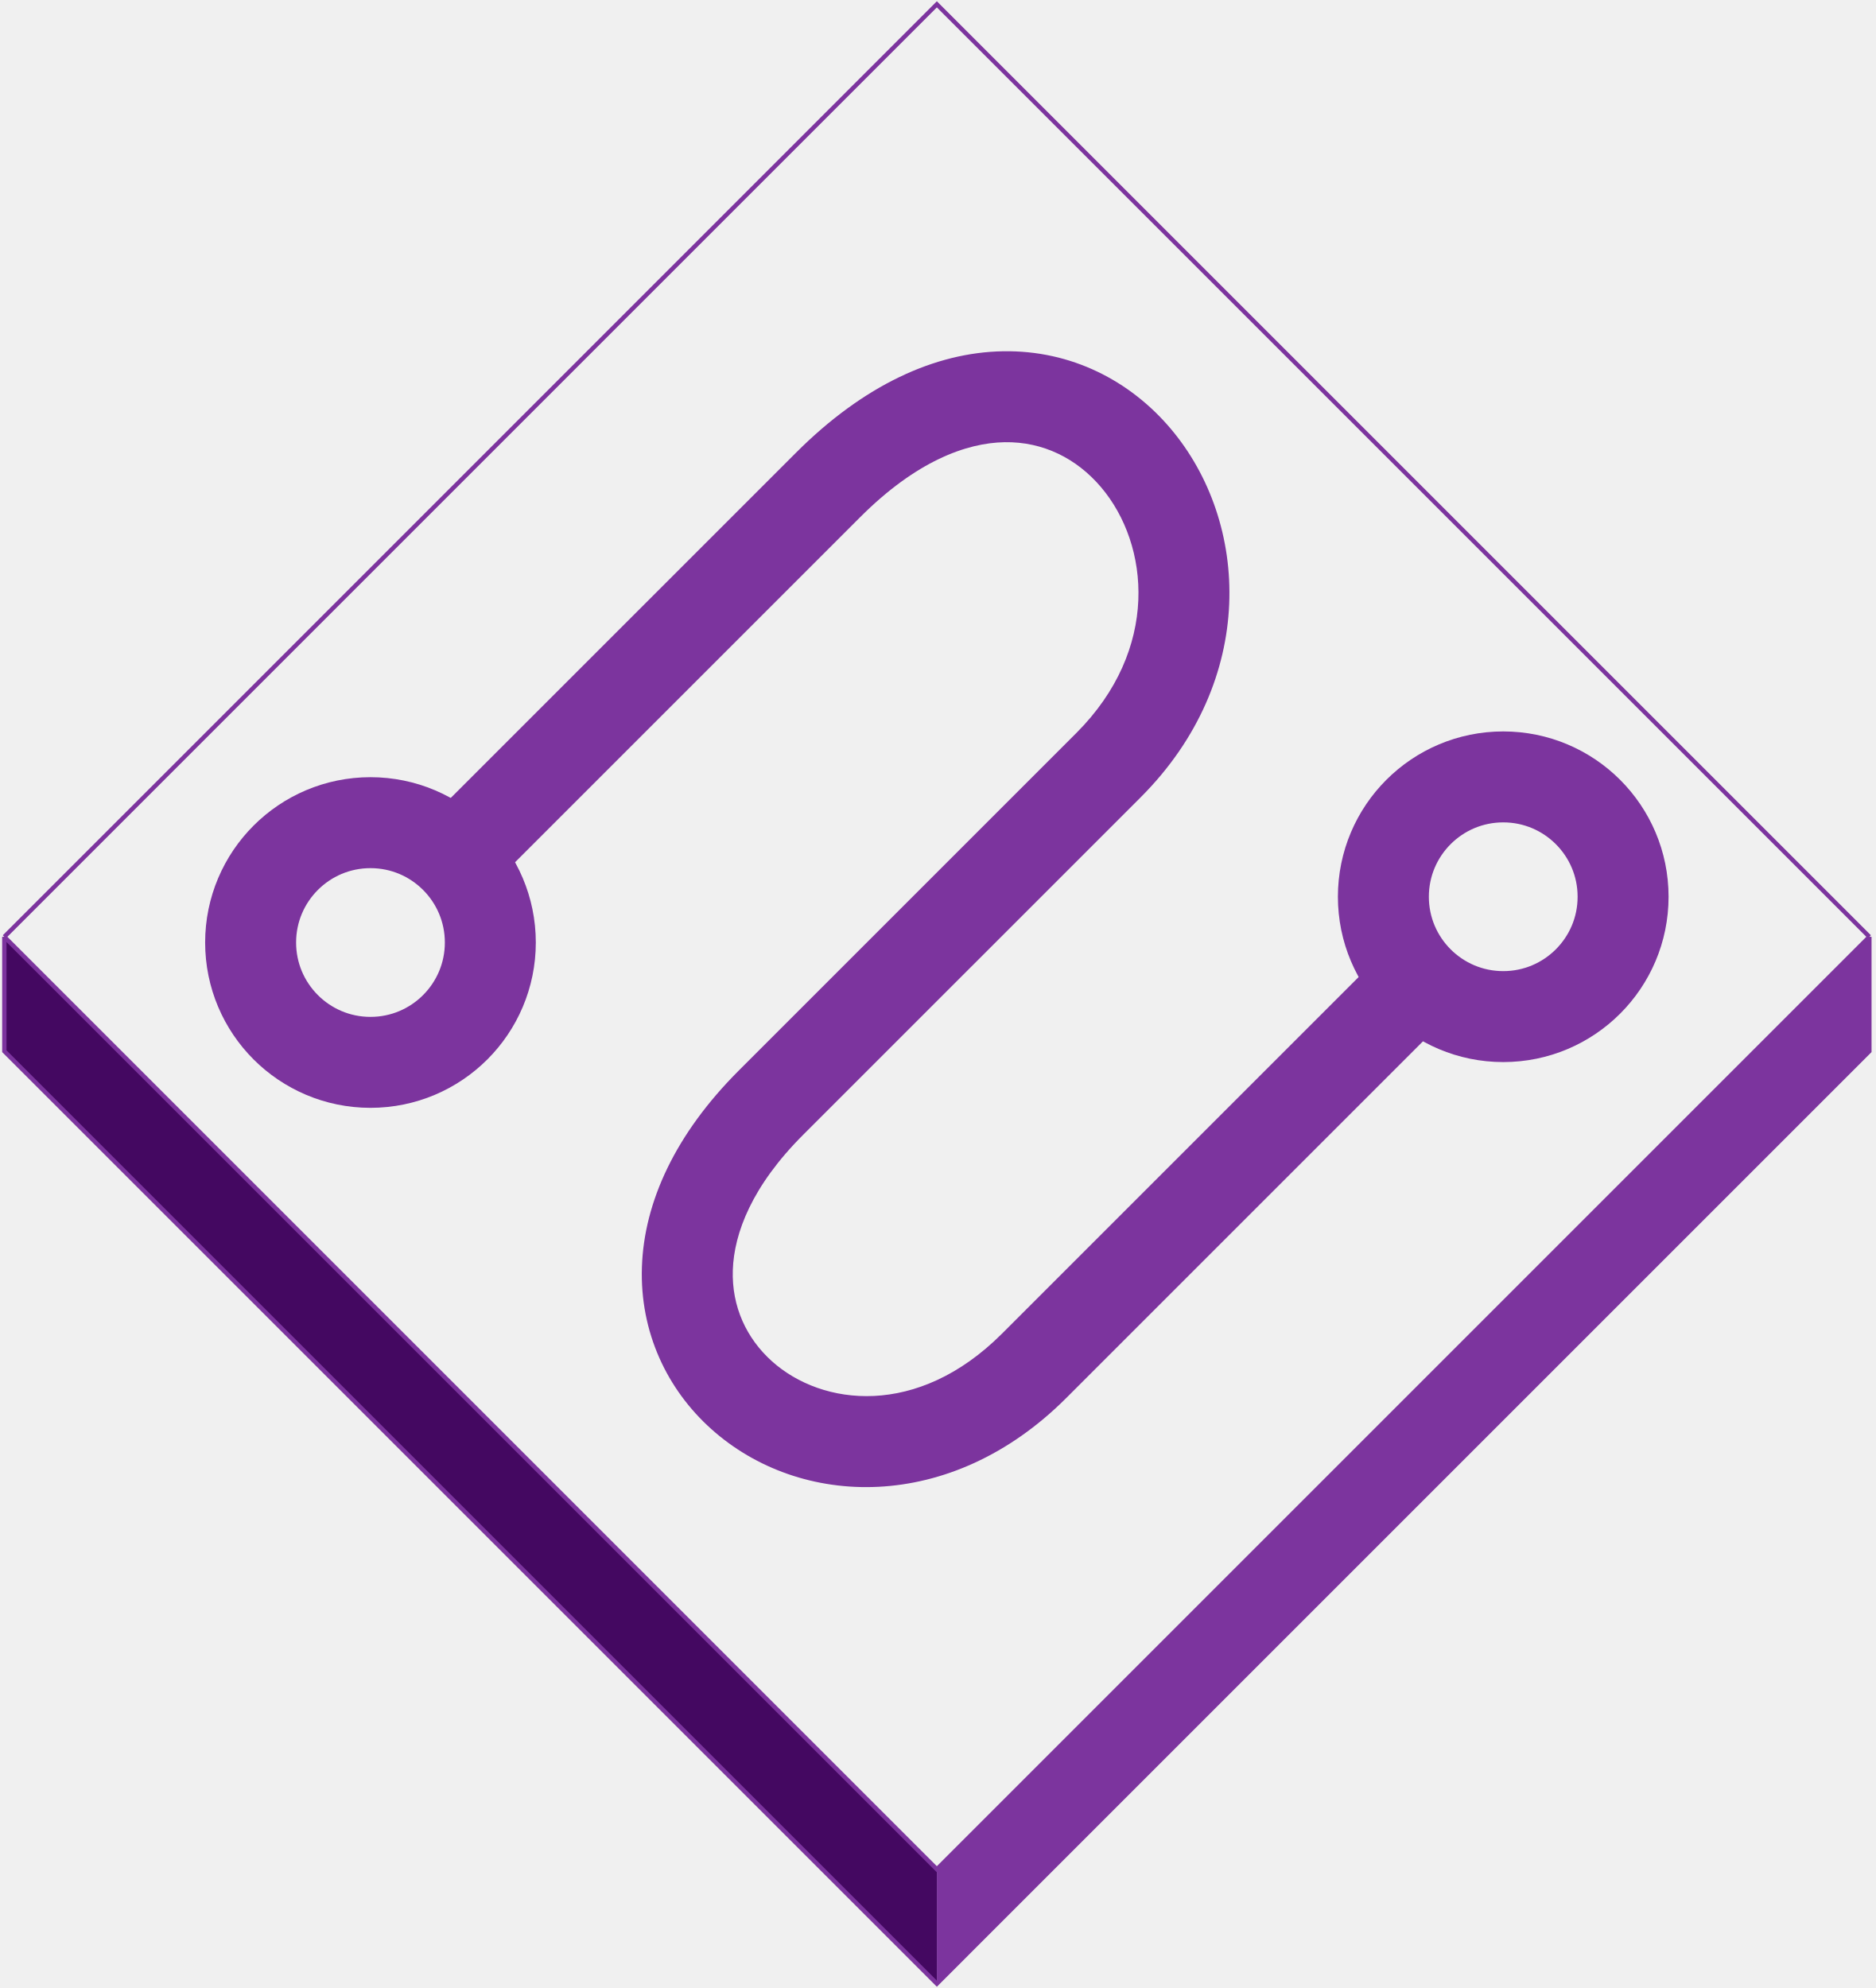
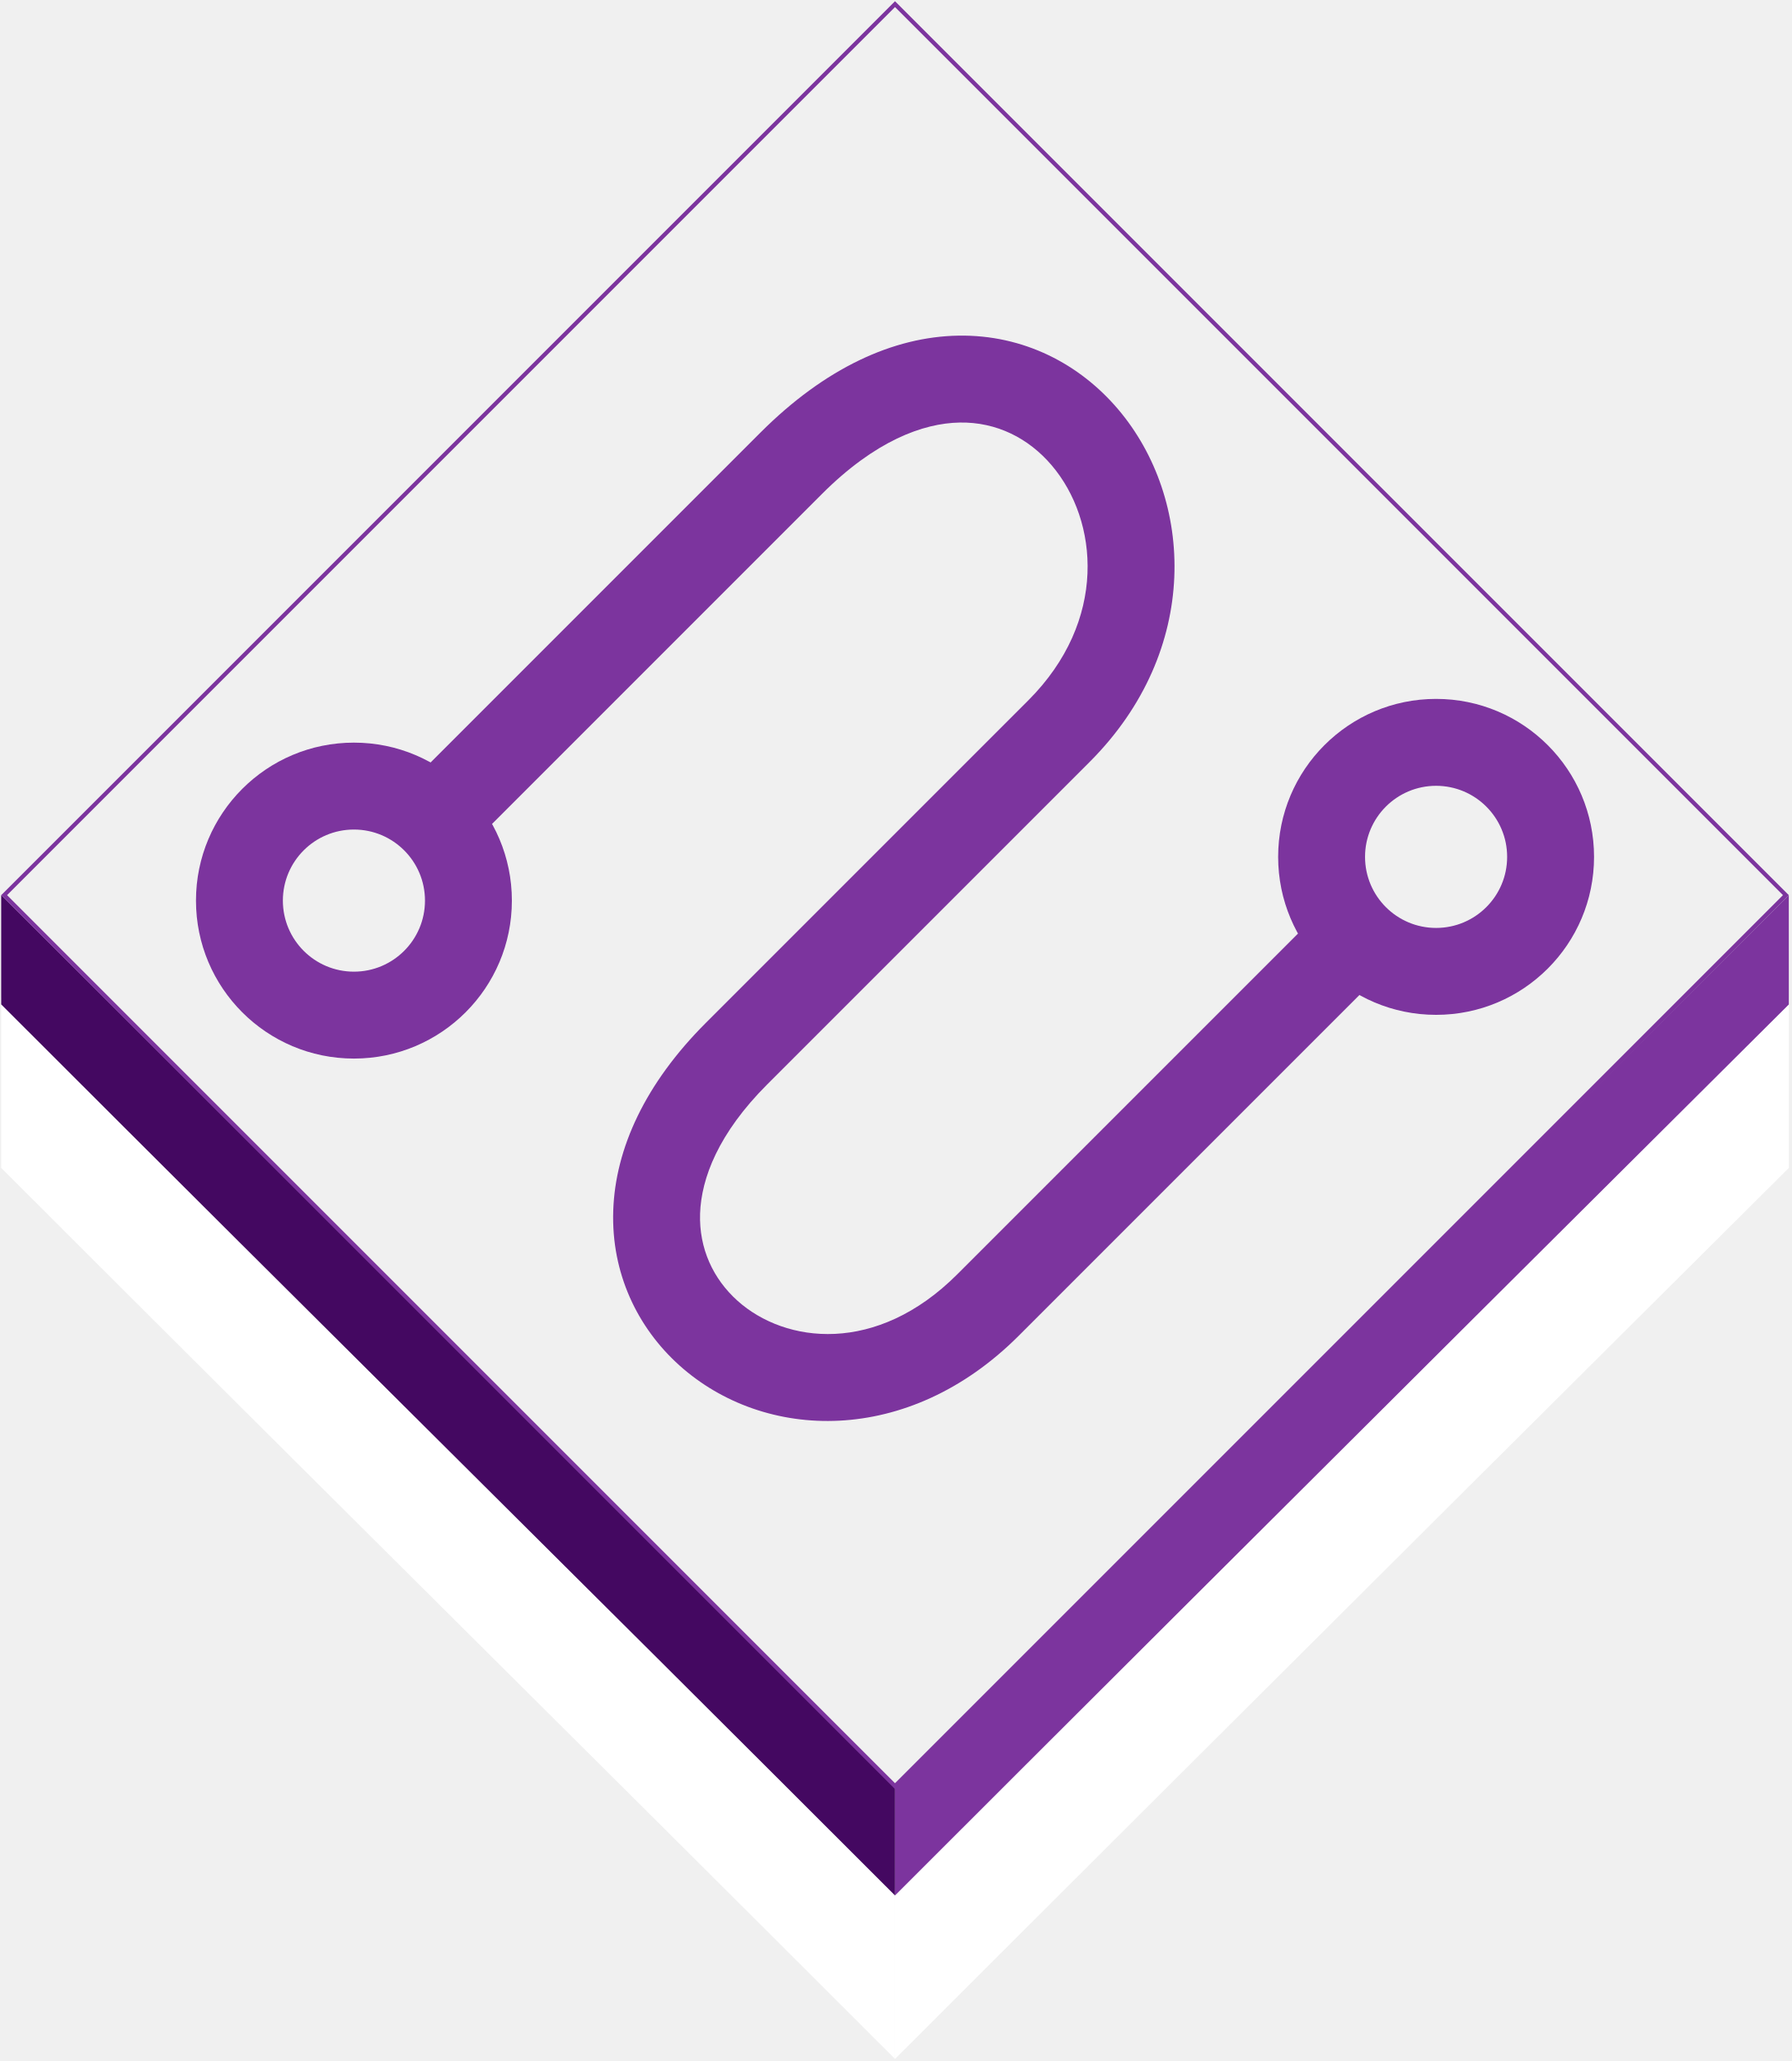
- <svg xmlns="http://www.w3.org/2000/svg" width="433" height="459" viewBox="0 0 433 459" fill="none">
-   <path d="M216.292 458L431.584 242.708V216.5L216.292 431.584V444.792V458Z" fill="#7C349E" />
-   <path d="M216.292 431.584L1 216.292V242.708C85.077 326.785 132.215 373.923 216.292 458V444.792V431.584Z" fill="#440861" />
-   <path d="M1 216.292V242.708L216.292 458L431.584 242.708V216.292M1 216.292L216.292 431.584L431.584 216.292M1 216.292L216.292 1L431.584 216.292" stroke="#7C349E" />
-   <path fill-rule="evenodd" clip-rule="evenodd" d="M231.946 102.098C223.005 102.247 211.433 106.561 198.621 119.373L108.145 209.849L93.295 195L183.772 104.524C199.358 88.937 215.853 81.364 231.595 81.101C247.387 80.837 260.938 87.977 270.194 98.878C288.612 120.57 290.3 157.133 263.341 184.092L255.916 176.668L248.492 169.243C267.761 149.974 265.487 125.78 254.186 112.47C248.583 105.871 240.836 101.949 231.946 102.098ZM255.916 176.668C248.492 169.243 248.492 169.243 248.492 169.243L248.49 169.244L248.487 169.248L170.564 247.171C155.942 261.793 148.699 277.486 148.198 292.529C147.696 307.604 154.034 320.812 164.209 329.938C184.698 348.315 219.426 349.522 246.17 322.777L337.5 231.448L330.076 224.022L322.651 216.598L231.321 307.928C211.837 327.412 189.77 324.656 178.23 314.305C172.39 309.067 168.904 301.721 169.186 293.228C169.47 284.703 173.619 273.814 185.413 262.02L263.34 184.094L263.341 184.092C263.341 184.092 263.341 184.092 255.916 176.668Z" fill="#7C349E" />
-   <path d="M85.532 245.283C100.814 245.283 113.202 232.895 113.202 217.613C113.202 202.331 100.814 189.942 85.532 189.942C70.25 189.942 57.861 202.331 57.861 217.613C57.861 232.895 70.25 245.283 85.532 245.283Z" stroke="#7C349E" stroke-width="21" />
-   <path d="M347.052 234.717C362.334 234.717 374.723 222.328 374.723 207.046C374.723 191.764 362.334 179.376 347.052 179.376C331.77 179.376 319.381 191.764 319.381 207.046C319.381 222.328 331.77 234.717 347.052 234.717Z" stroke="#7C349E" stroke-width="21" />
+ <svg xmlns="http://www.w3.org/2000/svg" width="433" height="498" viewBox="0 0 433 498" fill="none">
+   <path d="M216.292 497.5C300.368 413.423 432.294 282.208 432.294 282.208L432.29 241L216.292 456.294V469.502C216.292 469.502 216.292 492.342 216.292 497.5Z" fill="white" />
+   <path d="M216.292 456.294L0.29 241L0.29 282.197C84.366 366.274 132.215 413.423 216.292 497.5C216.292 492.342 216.292 469.502 216.292 469.502V456.294Z" fill="white" />
+   <path d="M216.292 458C300.368 373.923 432.294 242.708 432.294 242.708L432.29 216.29L216.292 431.584V444.792C216.292 444.792 216.292 452.842 216.292 458Z" fill="#7C349E" />
+   <path d="M216.292 431.584L0.29 216.29V242.697C84.366 326.774 132.215 373.923 216.292 458C216.292 452.842 216.292 444.792 216.292 444.792V431.584Z" fill="#440861" />
+   <path fill-rule="evenodd" clip-rule="evenodd" d="M216.291 0.293L432.29 216.292L216.291 432.291L0.292 216.292L216.291 0.293ZM1.707 216.292L216.291 430.877L430.876 216.292L216.291 1.707L1.707 216.292Z" fill="#7C349E" />
+   <path fill-rule="evenodd" clip-rule="evenodd" d="M231.945 102.098C223.005 102.247 211.432 106.561 198.621 119.373L108.144 209.849L93.295 195L183.771 104.524C199.358 88.937 215.852 81.364 231.594 81.101C247.387 80.837 260.937 87.977 270.194 98.878C288.611 120.57 290.299 157.133 263.34 184.092L255.916 176.668L248.491 169.243C267.76 149.974 265.486 125.78 254.185 112.47C248.583 105.871 240.835 101.949 231.945 102.098ZM255.916 176.668C248.491 169.243 248.491 169.243 248.491 169.243L248.49 169.244L248.486 169.248L170.563 247.171C155.941 261.793 148.698 277.486 148.198 292.529C147.696 307.604 154.033 320.813 164.208 329.938C184.697 348.315 219.425 349.522 246.17 322.777L337.5 231.448L330.076 224.022L322.65 216.598L231.321 307.928C211.837 327.412 189.77 324.656 178.23 314.305C172.39 309.067 168.903 301.721 169.186 293.228C169.47 284.703 173.619 273.814 185.413 262.02L263.339 184.094L263.34 184.092C263.34 184.092 263.34 184.092 255.916 176.668Z" fill="#7C349E" />
+   <path fill-rule="evenodd" clip-rule="evenodd" d="M123.702 217.613C123.702 238.694 106.612 255.783 85.531 255.783C64.45 255.783 47.361 238.694 47.361 217.613C47.361 196.532 64.45 179.442 85.531 179.442C106.612 179.442 123.702 196.532 123.702 217.613ZM85.531 234.783C95.014 234.783 102.702 227.096 102.702 217.613C102.702 208.13 95.014 200.442 85.531 200.442C76.048 200.442 68.361 208.13 68.361 217.613C68.361 227.096 76.048 234.783 85.531 234.783Z" fill="#7C349E" />
+   <path fill-rule="evenodd" clip-rule="evenodd" d="M385.222 207.046C385.222 228.127 368.132 245.217 347.051 245.217C325.97 245.217 308.881 228.127 308.881 207.046C308.881 185.965 325.97 168.876 347.051 168.876C368.132 168.876 385.222 185.965 385.222 207.046ZM347.051 224.217C356.534 224.217 364.222 216.529 364.222 207.046C364.222 197.563 356.534 189.876 347.051 189.876C337.568 189.876 329.881 197.563 329.881 207.046C329.881 216.529 337.568 224.217 347.051 224.217Z" fill="#7C349E" />
</svg>
